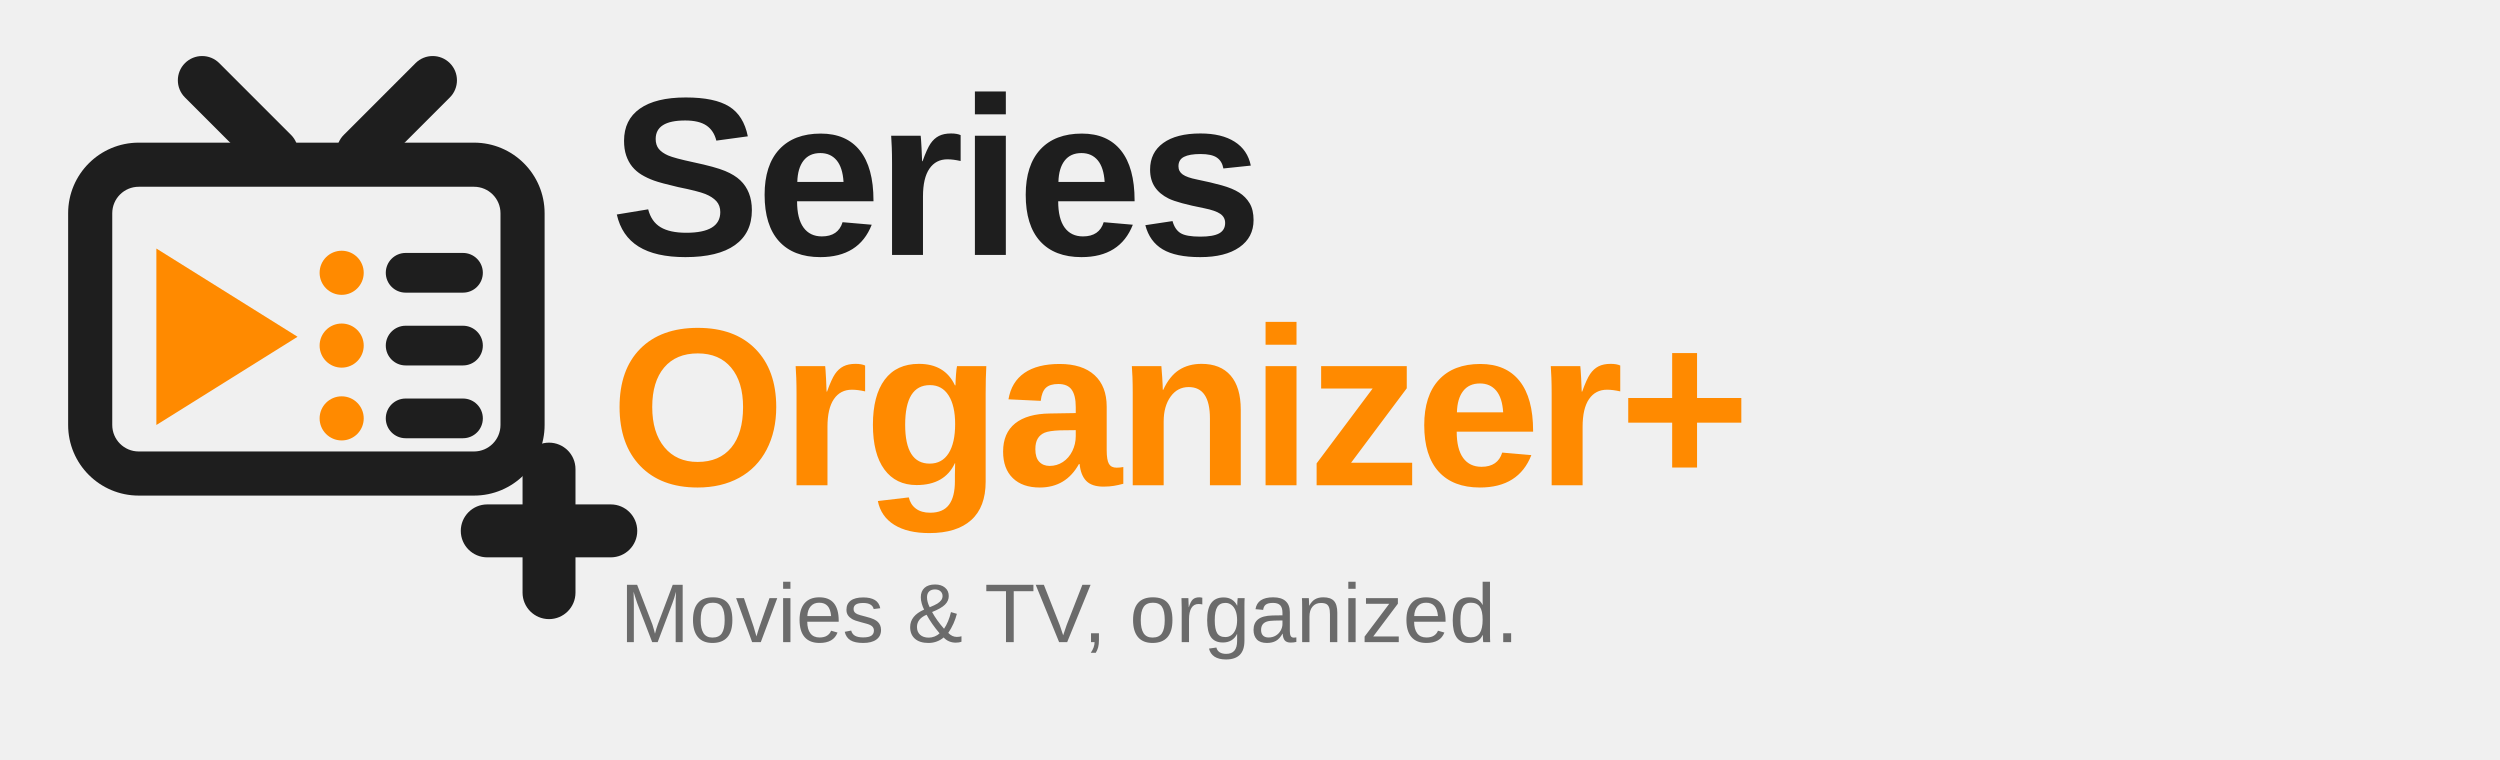
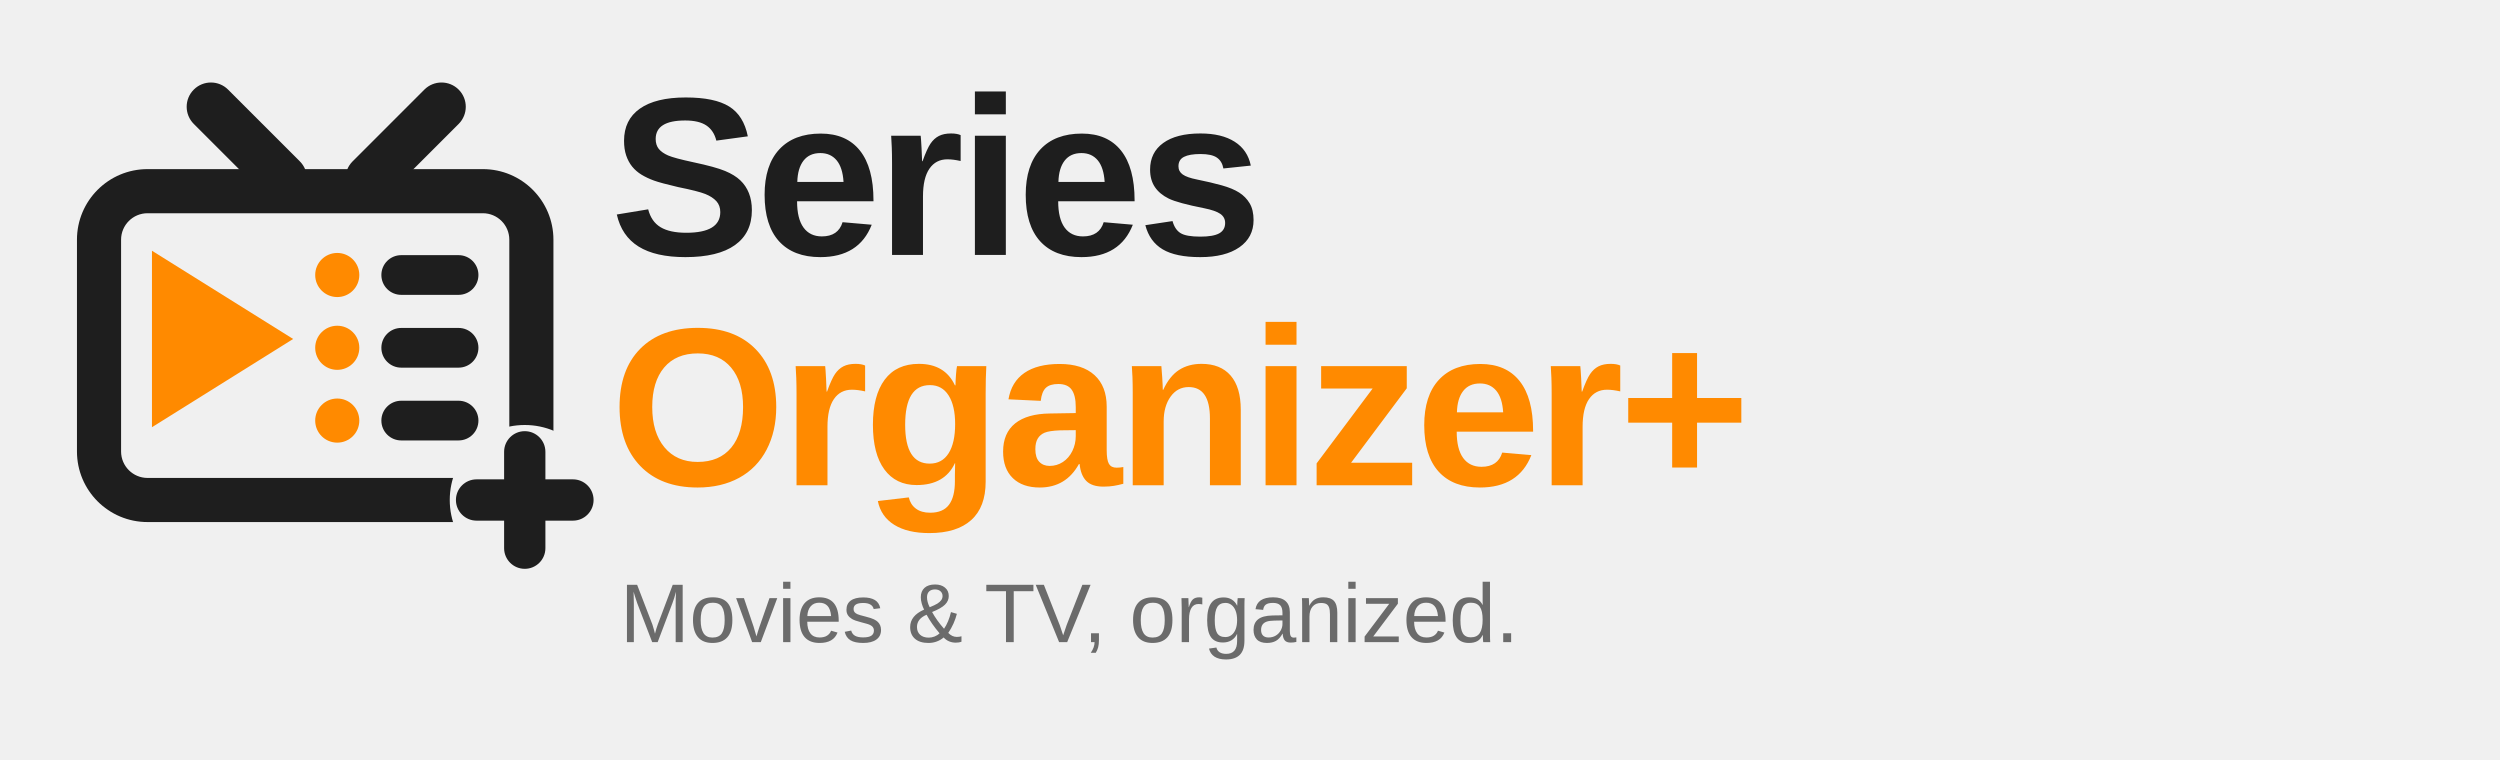
<svg xmlns="http://www.w3.org/2000/svg" viewBox="0 0 1020 310" role="img" aria-label="Series Organizer+ full logo">
  <g id="brand-mark" transform="translate(-55 -57) scale(3.6)">
-     <g fill="#1E1E1E">
-       <rect x="39.5" y="20.5" width="5.5" height="17" rx="2.75" transform="rotate(-45 42.25 29)" />
-       <rect x="57.5" y="20.5" width="5.5" height="17" rx="2.75" transform="rotate(45 60.25 29)" />
-       <path fill-rule="evenodd" d="M31 32h38a8 8 0 0 1 8 8v24a8 8 0 0 1-8 8H31a8 8 0 0 1-8-8V40a8 8 0 0 1 8-8Zm0 5a3 3 0 0 0-3 3v24a3 3 0 0 0 3 3h38a3 3 0 0 0 3-3V40a3 3 0 0 0-3-3H31Z" />
-       <rect x="59" y="44.5" width="11" height="4.5" rx="2.25" />
-       <rect x="59" y="52.75" width="11" height="4.5" rx="2.25" />
-       <rect x="59" y="61" width="11" height="4.5" rx="2.25" />
+     <defs>
+       <mask id="plus-badge-cutout" maskUnits="userSpaceOnUse" x="0" y="0" width="108" height="108">
+         <rect width="108" height="108" fill="#FFFFFF" />
+         <circle cx="74.75" cy="72.5" r="8.5" fill="#000000" />
+       </mask>
+     </defs>
+     <g mask="url(#plus-badge-cutout)">
+       <g fill="#1E1E1E">
+         <g transform="translate(1 3)">
+           <rect x="39.5" y="20.5" width="5.5" height="17" rx="2.75" transform="rotate(-45 42.25 29)" />
+           <rect x="57.5" y="20.5" width="5.5" height="17" rx="2.75" transform="rotate(45 60.25 29)" />
+           <path fill-rule="evenodd" d="M31 32h38a8 8 0 0 1 8 8v24a8 8 0 0 1-8 8H31a8 8 0 0 1-8-8V40a8 8 0 0 1 8-8Zm0 5a3 3 0 0 0-3 3v24a3 3 0 0 0 3 3h38a3 3 0 0 0 3-3V40a3 3 0 0 0-3-3H31Z" />
+         </g>
+         <g transform="translate(-0.5 0.25)">
+           <rect x="59" y="44.5" width="11" height="4.5" rx="2.25" />
+           <rect x="59" y="52.75" width="11" height="4.5" rx="2.25" />
+           <rect x="59" y="61" width="11" height="4.5" rx="2.25" />
+         </g>
+       </g>
+       <g fill="#FF8A00" transform="translate(-0.5 0.25)">
+         <polygon points="33,44 33,64 49,54" />
+         <circle cx="54" cy="46.75" r="2.5" />
+         <circle cx="54" cy="55" r="2.5" />
+         <circle cx="54" cy="63.25" r="2.5" />
+       </g>
+     </g>
+     <g fill="#1E1E1E" transform="translate(74.75 72.5) scale(0.78) translate(-77.5 -76)">
      <rect x="74.5" y="66" width="6" height="20" rx="3" />
      <rect x="67.5" y="73" width="20" height="6" rx="3" />
-     </g>
-     <g fill="#FF8A00">
-       <polygon points="33,44 33,64 49,54" />
-       <circle cx="54" cy="46.75" r="2.5" />
-       <circle cx="54" cy="55" r="2.5" />
-       <circle cx="54" cy="63.25" r="2.5" />
    </g>
  </g>
  <g id="brand-wordmark" transform="translate(225 0)">
    <g id="series-text">
      <text x="24" y="104" fill="#1E1E1E" font-family="Montserrat, Arial, sans-serif" font-size="92" font-weight="800" letter-spacing="-2">Series</text>
    </g>
    <g id="organizer-text">
      <text x="24" y="198" fill="#FF8A00" font-family="Montserrat, Arial, sans-serif" font-size="92" font-weight="800" letter-spacing="-2">Organizer+</text>
    </g>
    <g id="tagline-text">
      <text x="28" y="262" fill="#6B6B6B" font-family="Montserrat, Arial, sans-serif" font-size="34" font-weight="500" letter-spacing="0">Movies &amp; TV, organized.</text>
    </g>
  </g>
</svg>
